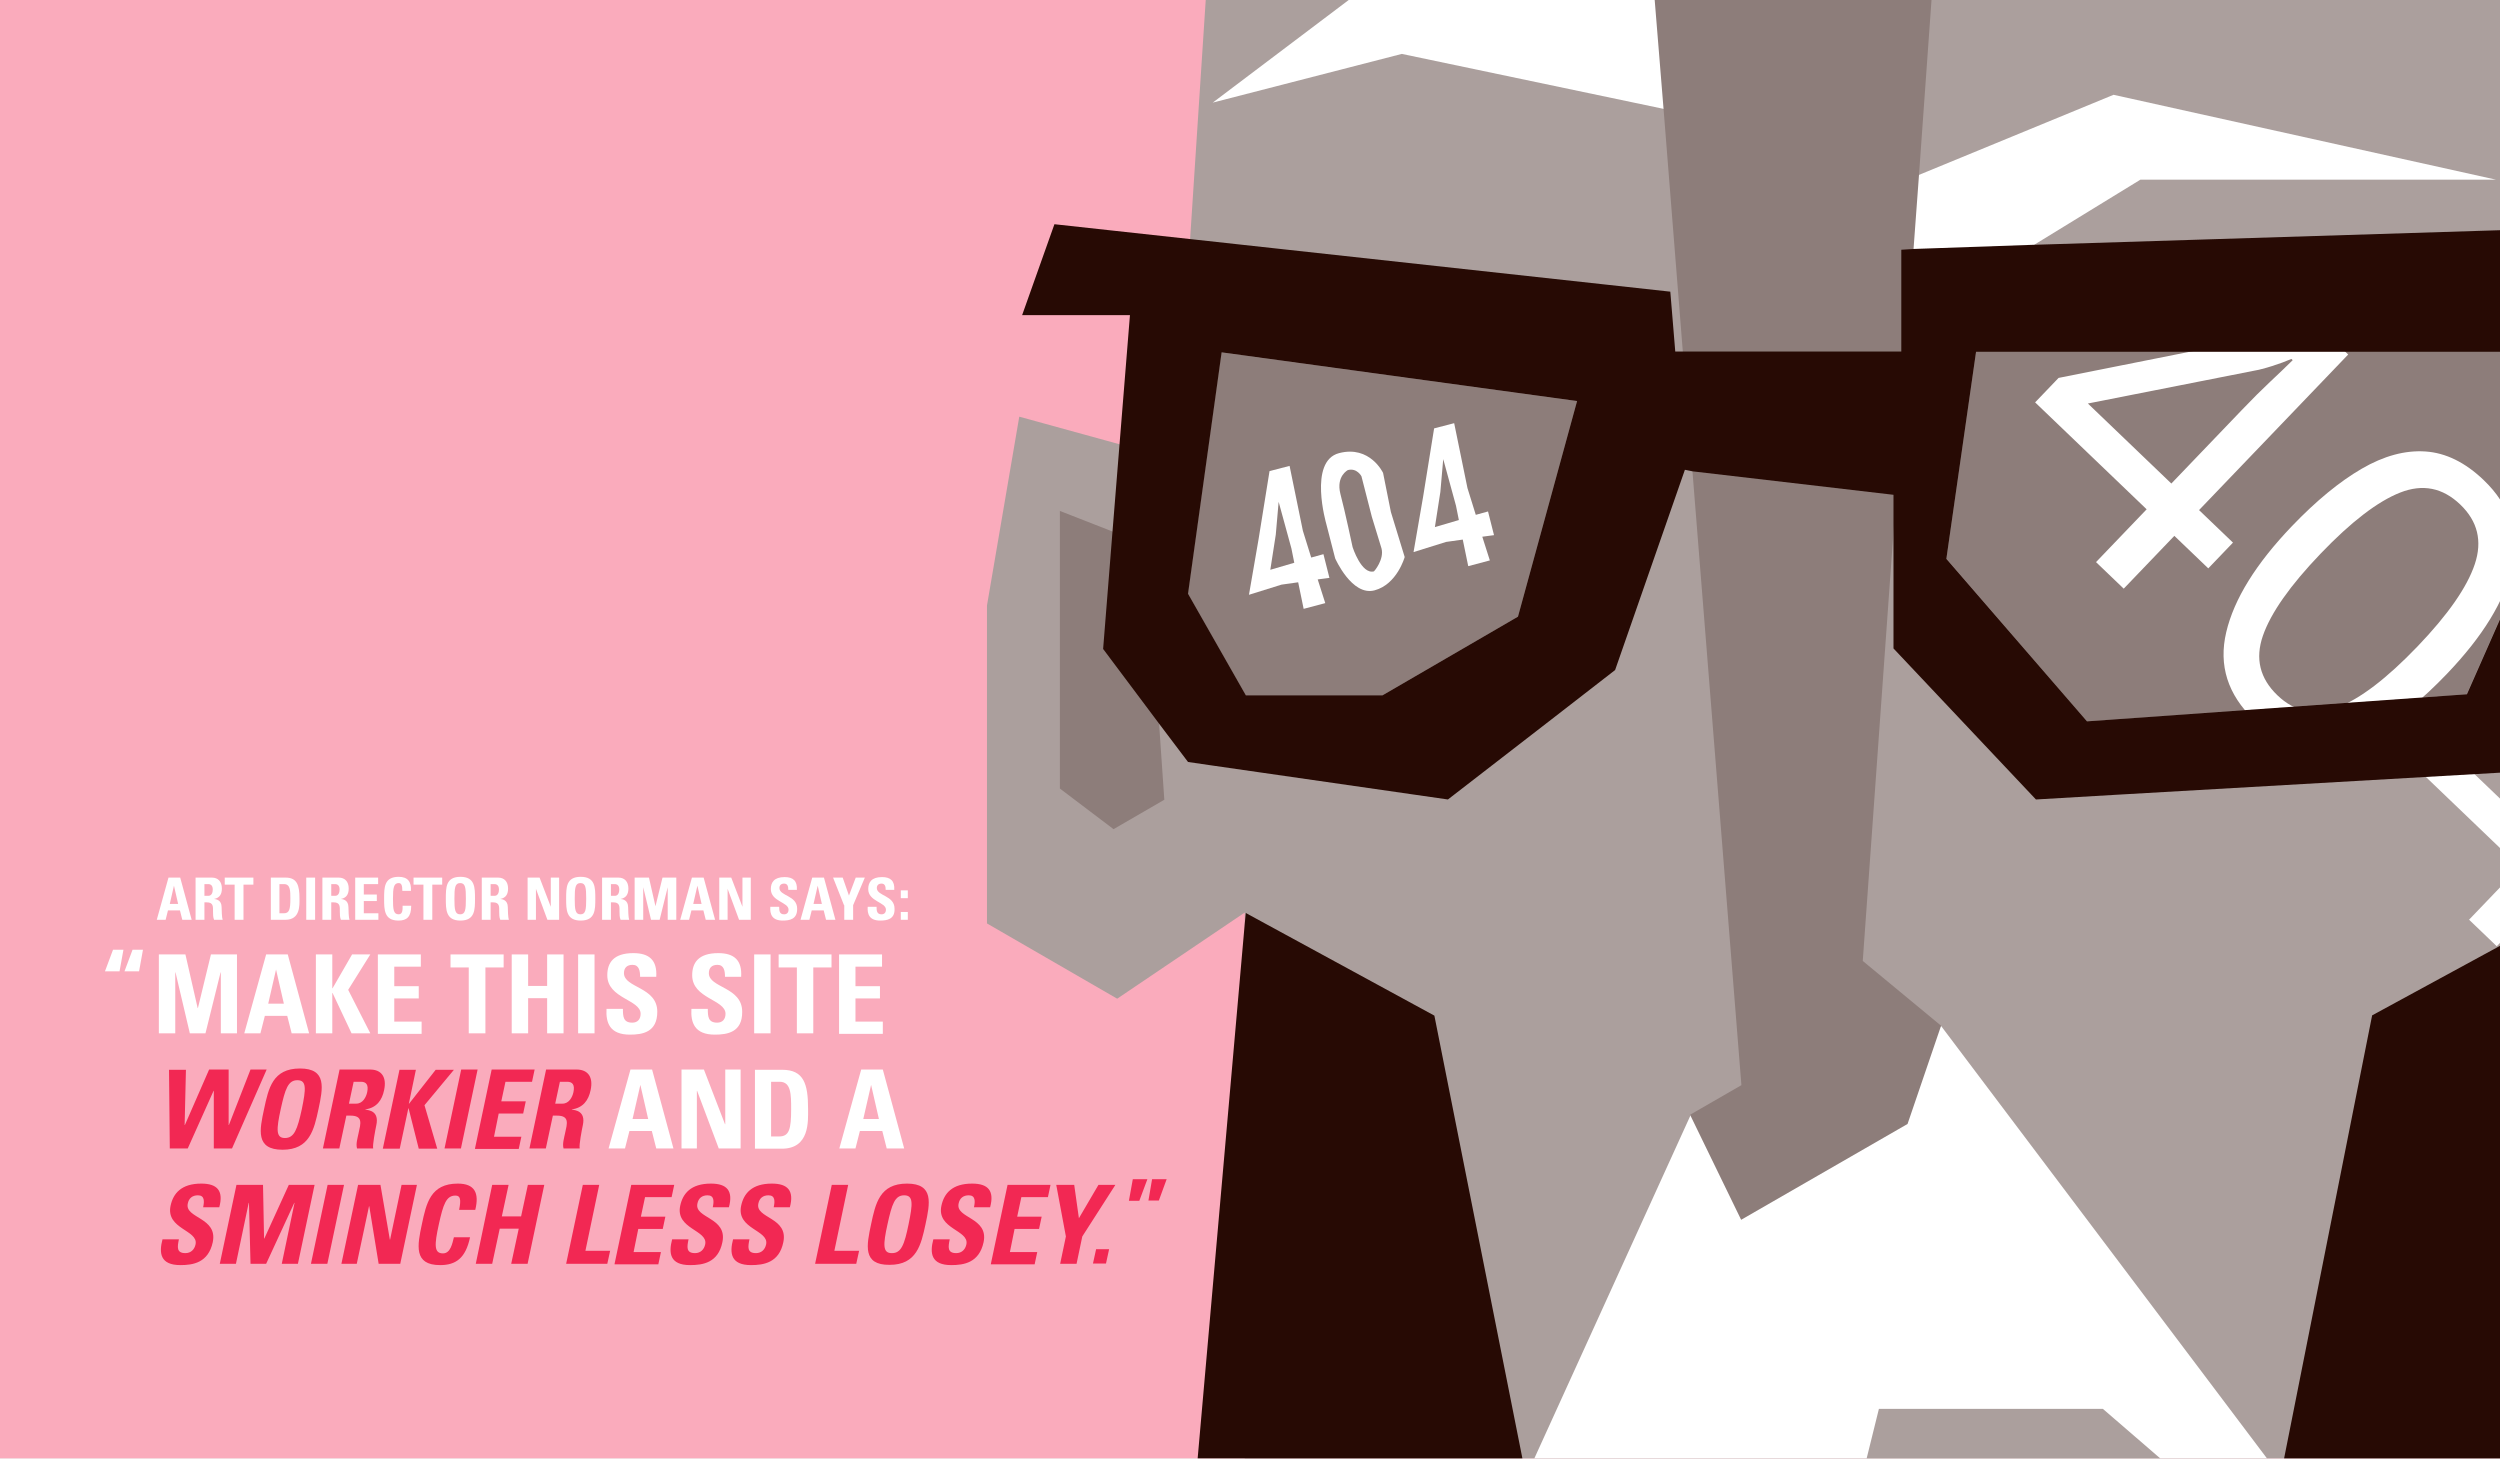
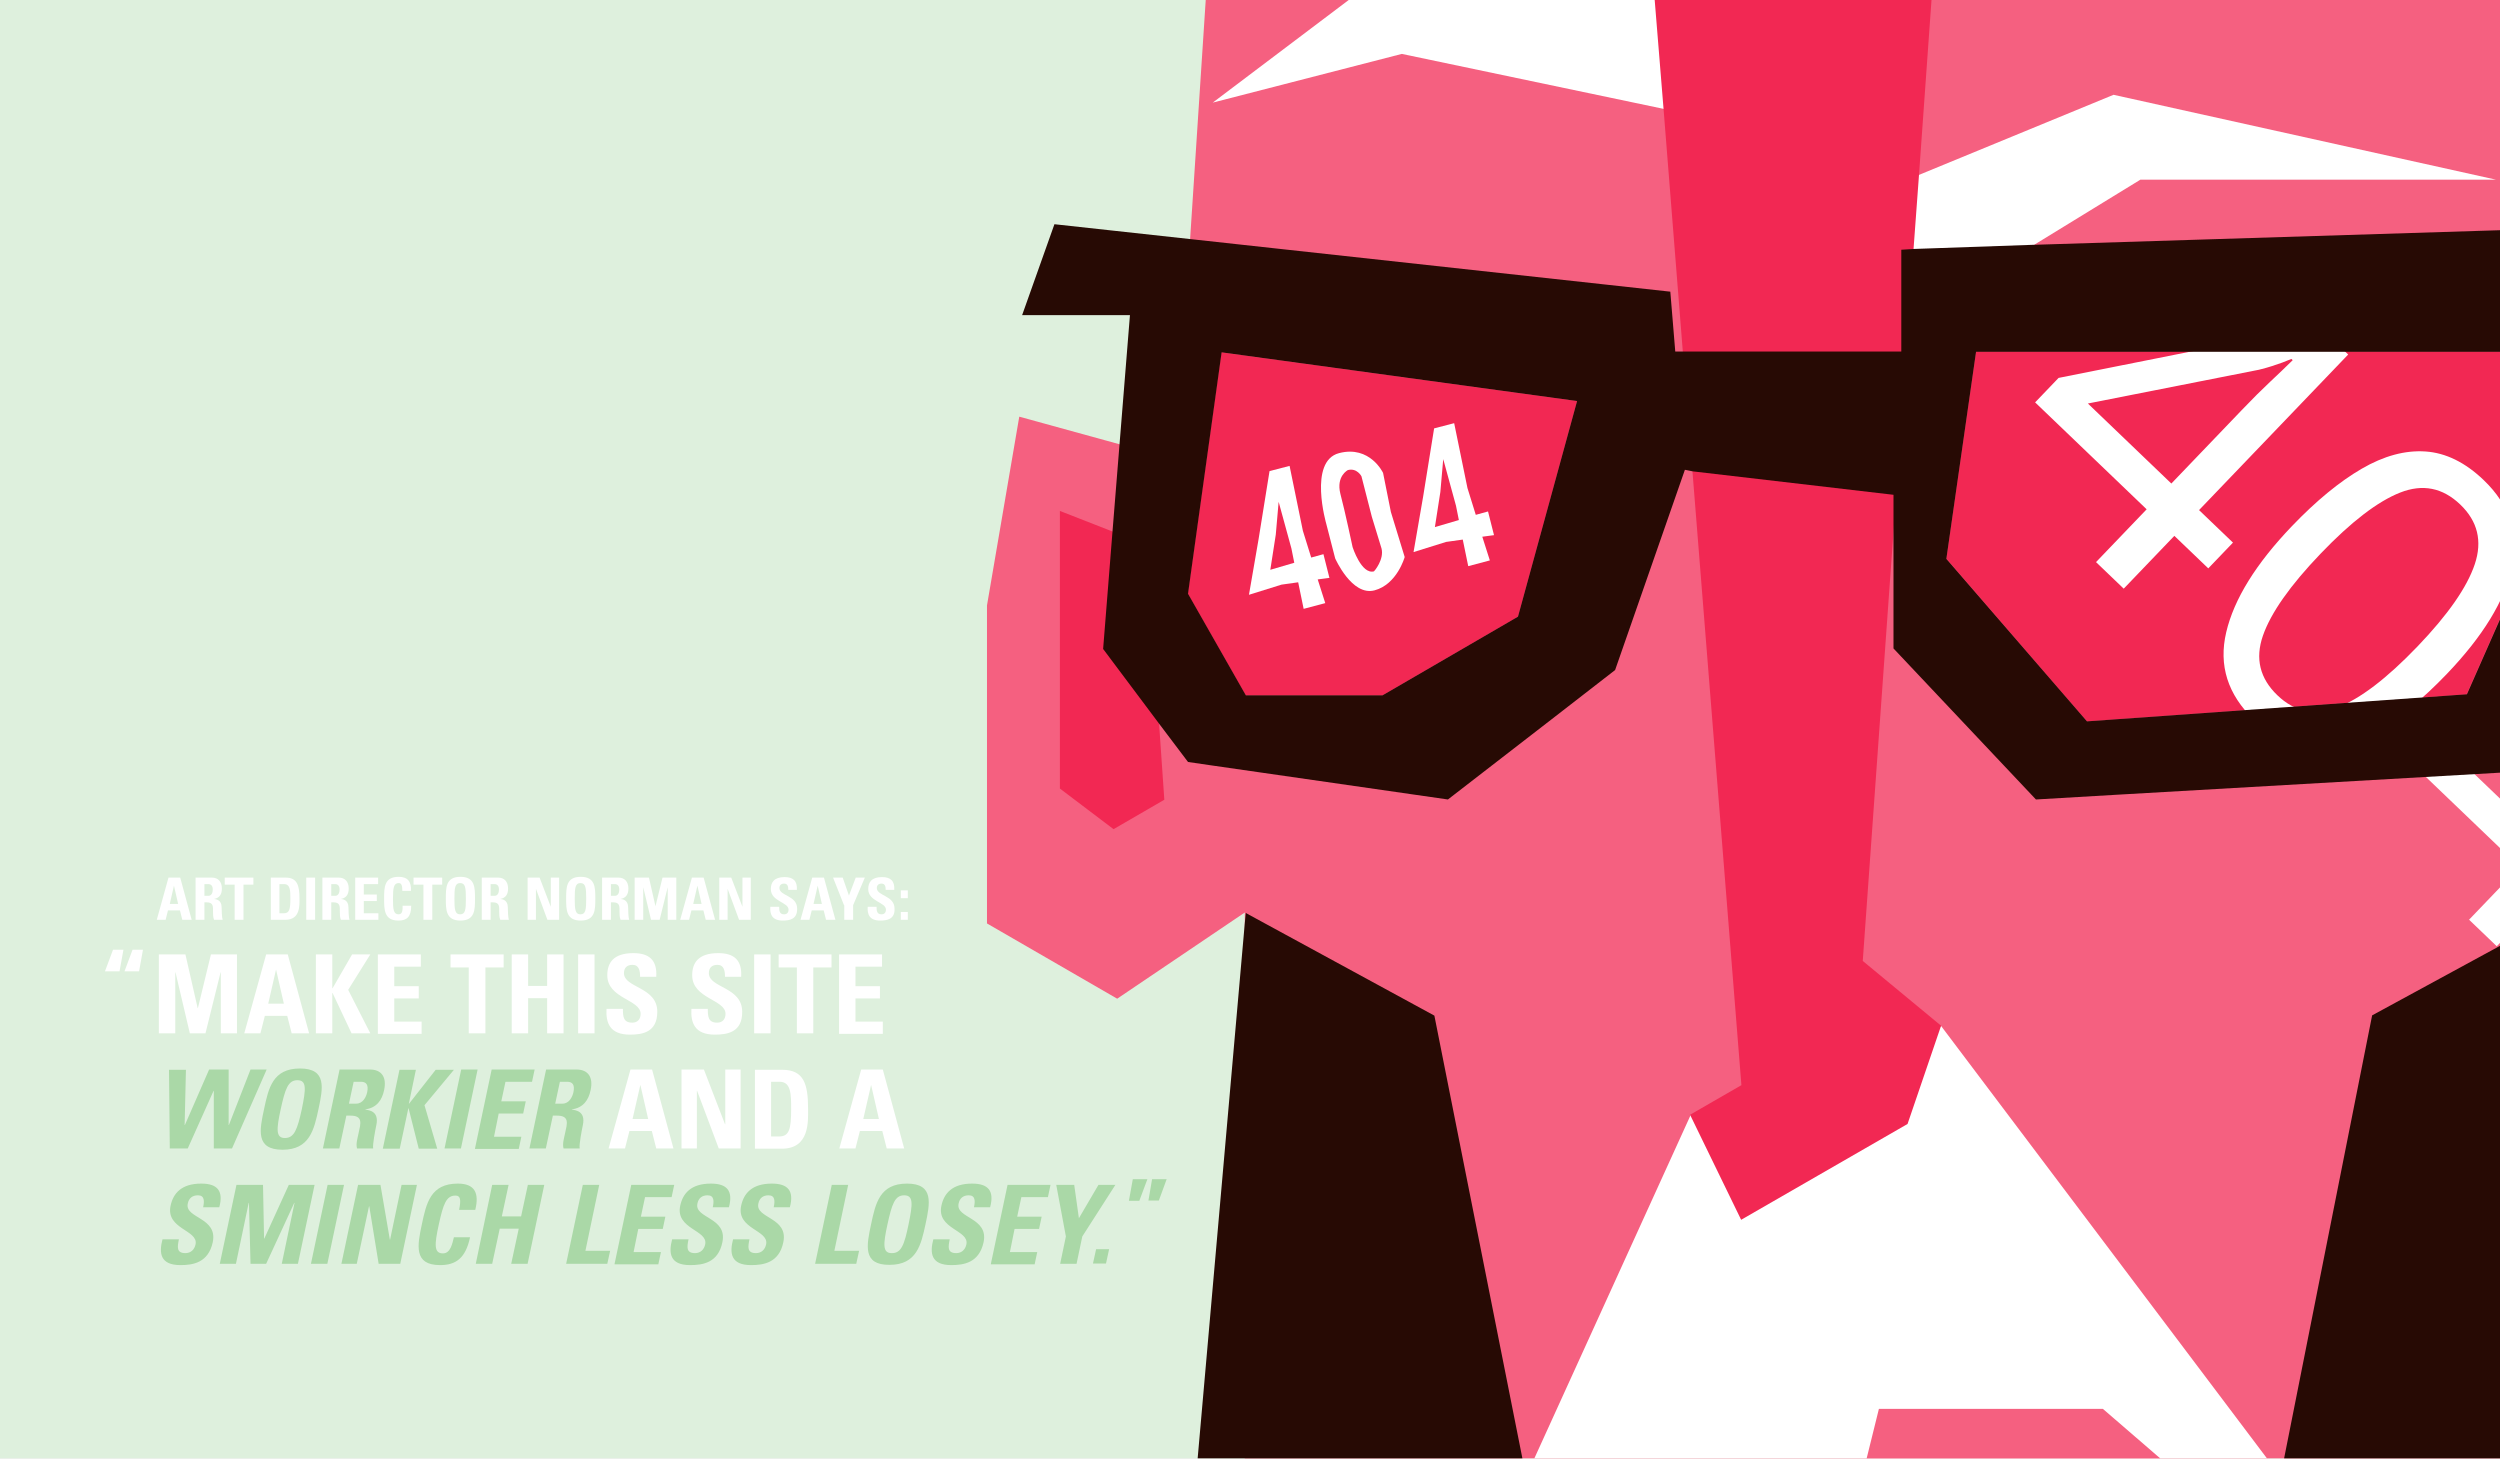
<svg xmlns="http://www.w3.org/2000/svg" version="1.1" id="Layer_1" x="0px" y="0px" width="960px" height="560px" viewBox="0 0 960 560" enable-background="new 0 0 960 560" xml:space="preserve">
-   <rect fill="#FAABBC" width="960" height="560" />
-   <polygon fill="#AB9F9D" points="960,0 960,560 478,560 478,350.4 429,383.5 379,354.6 379,232.5 391.4,160 429.9,170.6 451.4,176.5   457,91.8 463,0 635.4,0 634.9,-6.9 636.7,0 " />
+   <rect fill="#DEF0DD" width="960" height="560" />
+   <polygon fill="#F56080" points="960,0 960,560 478,560 478,350.4 429,383.5 379,354.6 379,232.5 391.4,160 429.9,170.6 451.4,176.5   457,91.8 463,0 635.4,0 634.9,-6.9 636.7,0 " />
  <polygon fill="#FFFFFF" points="720.3,131.3 821.9,69 958.5,69 811.6,36.4 732.9,68.8 " />
  <polygon fill="#FFFFFF" points="647.9,43.7 638.8,41.8 538.3,20.7 465.7,39.4 517.9,0 635.4,0 634.9,-6.9 636.7,0 " />
  <polygon fill="#FFFFFF" points="870.5,560 589.2,560 649.2,428.2 649.3,428.1 745.3,394.1 745.3,394.1 745.4,394 " />
-   <polygon fill="#8D7D7A" points="745.4,393.9 745.3,394 745.3,394 745.3,394.1 732.5,431.6 668.6,468.4 649,428.1 649,428.1   649.1,428 668.7,416.7 649.9,181 646.2,135 638.8,41.8 635.4,0 634.9,-6.9 636.7,0 741.7,0 736.9,67.1 734.8,95.6 732.9,123.6   727,205.6 715.3,369 " />
-   <polygon fill="#AB9F9D" points="829.5,560 716.8,560 721.5,541 807.5,541 " />
+   <polygon fill="#F22853" points="745.4,393.9 745.3,394 745.3,394 745.3,394.1 732.5,431.6 668.6,468.4 649,428.1 649,428.1   649.1,428 668.7,416.7 649.9,181 646.2,135 638.8,41.8 635.4,0 634.9,-6.9 636.7,0 741.7,0 736.9,67.1 734.8,95.6 732.9,123.6   727,205.6 715.3,369 " />
+   <polygon fill="#F56080" points="829.5,560 716.8,560 721.5,541 807.5,541 " />
  <polygon fill="#270A04" points="584.6,560 459.9,560 478,354.5 478.4,350.6 550.8,390 " />
-   <polygon fill="#8D7D7A" points="436.4,207.7 407,196.2 407,302.8 427.6,318.4 447.1,307.1 442.1,234.5 424.5,239.7 " />
-   <polygon fill="#8D7D7A" points="605.6,154 582.9,236.8 530.9,267 478.3,267 456.1,228 469,135.3 " />
-   <polygon fill="#8D7D7A" points="960,135 960,237.6 947.2,266.6 801.4,277 747.4,214.5 758.8,135 " />
+   <polygon fill="#F22853" points="436.4,207.7 407,196.2 407,302.8 427.6,318.4 447.1,307.1 442.1,234.5 424.5,239.7 " />
+   <polygon fill="#F22853" points="605.6,154 582.9,236.8 530.9,267 478.3,267 456.1,228 469,135.3 " />
+   <polygon fill="#F22853" points="960,135 960,237.6 947.2,266.6 801.4,277 747.4,214.5 758.8,135 " />
  <polygon fill="#270A04" points="910.9,389.9 960,363.2 960,560 877.1,560 " />
  <text transform="matrix(0.7219 0.692 -0.692 0.7219 759.4171 172.2766)" fill="#FFFFFF" font-family="'Dreadful-Regular'" font-size="173.452px">404</text>
  <g>
    <path fill="#FFFFFF" d="M510.5,221.9l-4.5,0.6l2.9,9.1l-8.3,2.2l-2.1-10.2l-6.4,0.9l-12.5,3.9l3.7-21.4l4.2-26.1l7.7-2l5.1,24.9   l3.2,10.3l4.7-1.3L510.5,221.9z M497,216.1l-1.1-5.5l-4.9-17.9l-1.1,12.6l-2.1,13.5L497,216.1z" />
    <path fill="#FFFFFF" d="M534.1,196.6l5.3,17.3c0,0-2.9,10.5-11.6,12.8s-15.1-12.3-15.1-12.3l-3.4-13.2c0,0-7-24.1,4.9-27.2   c11.9-3.1,16.9,7.6,16.9,7.6L534.1,196.6z M530.5,210.6l-3.7-12.1l-4-15.6c0,0-1.7-3.3-5.2-2.4c0,0-4.6,2.3-2.9,9.1   c1.8,6.8,4.7,20.5,4.7,20.5s3.4,10.6,8.2,9.3C527.7,219.4,531.6,214.8,530.5,210.6z" />
    <path fill="#FFFFFF" d="M573.7,205.5l-4.5,0.6l2.9,9.1l-8.3,2.2l-2.1-10.2l-6.4,0.9l-12.5,3.9l3.7-21.4l4.2-26.1l7.7-2l5.1,24.9   l3.2,10.3l4.7-1.3L573.7,205.5z M560.2,199.7l-1.1-5.5l-4.9-17.9l-1.1,12.6l-2.1,13.5L560.2,199.7z" />
  </g>
  <path fill="#270A04" d="M960,135V88.4L781.2,94h-0.4l0,0l-45.9,1.6l-4.8,0.3V135h-86.8l-1.9-23l-25.5-2.8L457,91.8l-52.1-5.7  L392.5,121h41.4l-4,49.6l-2.7,33.5l-3.6,45.1l21.5,28.7l11.1,14.7l9.6,1.4l90.2,13l39.7-30.7l24.5-19l26.8-76.9l3,0.6l0,0l77.1,9v59  l54.7,58l32.4-1.9l145.9-8.4v-59.1l-12.8,29L801.4,277l-54-62.4l11.4-79.5H960V135z M582.9,236.8l-52,30.2h-52.5l-22.2-39l12.9-92.7  L605.6,154L582.9,236.8z" />
  <g>
    <g>
      <path fill="#FFFFFF" d="M60.2,353.2l4.5-16.2h4.5l4.4,16.2H70l-0.9-3.6h-4.6l-0.9,3.6H60.2z M66.8,340.1L66.8,340.1l-1.6,7h3.2    L66.8,340.1z" />
      <path fill="#FFFFFF" d="M78.5,353.2h-3.4V337h6.3c2.3,0,3.8,1.5,3.8,4.2c0,2.1-0.8,3.6-3,4l0,0c0.7,0.1,2.9,0.3,2.9,3.2    c0,1,0.1,4.1,0.4,4.8h-3.3c-0.4-1-0.4-2.1-0.4-3.1c0-1.9,0.2-3.6-2.4-3.6h-0.9V353.2z M78.5,344H80c1.3,0,1.7-1.3,1.7-2.4    c0-1.5-0.7-2.1-1.7-2.1h-1.5V344z" />
      <path fill="#FFFFFF" d="M97.3,337v2.7h-3.8v13.5h-3.4v-13.5h-3.8V337H97.3z" />
      <path fill="#FFFFFF" d="M104,337h5.7c4.4,0,5.3,3,5.3,8c0,2.5,0.4,8.2-5.4,8.2H104V337z M107.4,350.7h1.6c2.1,0,2.5-1.5,2.5-5.6    c0-3,0-5.6-2.4-5.6h-1.8v11.2H107.4z" />
      <path fill="#FFFFFF" d="M117.6,353.2V337h3.4v16.2H117.6z" />
      <path fill="#FFFFFF" d="M127.2,353.2h-3.4V337h6.3c2.3,0,3.8,1.5,3.8,4.2c0,2.1-0.8,3.6-3,4l0,0c0.7,0.1,2.9,0.3,2.9,3.2    c0,1,0.1,4.1,0.4,4.8h-3.3c-0.4-1-0.4-2.1-0.4-3.1c0-1.9,0.2-3.6-2.4-3.6h-0.9C127.2,346.5,127.2,353.2,127.2,353.2z M127.2,344    h1.5c1.3,0,1.7-1.3,1.7-2.4c0-1.5-0.7-2.1-1.7-2.1h-1.5V344z" />
      <path fill="#FFFFFF" d="M136.4,353.2V337h8.8v2.5h-5.5v4h5v2.5h-5v4.7h5.6v2.5H136.4z" />
      <path fill="#FFFFFF" d="M147.5,345.1c0-4.3,0-8.4,5.6-8.4c3.5,0,4.9,1.9,4.7,5.4h-3.3c0-2.2-0.4-3-1.4-3c-1.9,0-2.2,1.8-2.2,6    s0.2,6,2.2,6c1.6,0,1.5-2,1.5-3.3h3.3c0,4.3-1.7,5.7-4.9,5.7C147.5,353.5,147.5,349.3,147.5,345.1z" />
      <path fill="#FFFFFF" d="M169.8,337v2.7H166v13.5h-3.4v-13.5h-3.8V337H169.8z" />
      <path fill="#FFFFFF" d="M171.2,345.1c0-4.3,0-8.4,5.6-8.4s5.6,4.1,5.6,8.4c0,4.2,0,8.4-5.6,8.4S171.2,349.3,171.2,345.1z     M178.9,345.1c0-4.2-0.2-6-2.2-6s-2.2,1.8-2.2,6s0.2,6,2.2,6S178.9,349.3,178.9,345.1z" />
      <path fill="#FFFFFF" d="M188.4,353.2H185V337h6.3c2.3,0,3.8,1.5,3.8,4.2c0,2.1-0.8,3.6-3,4l0,0c0.7,0.1,2.9,0.3,2.9,3.2    c0,1,0.1,4.1,0.4,4.8h-3.3c-0.4-1-0.4-2.1-0.4-3.1c0-1.9,0.2-3.6-2.4-3.6h-0.9L188.4,353.2L188.4,353.2z M188.4,344h1.5    c1.3,0,1.7-1.3,1.7-2.4c0-1.5-0.7-2.1-1.7-2.1h-1.5V344z" />
      <path fill="#FFFFFF" d="M202.6,353.2V337h4.6l4.3,11.2l0,0V337h3.2v16.2h-4.5l-4.4-11.9l0,0v11.9H202.6z" />
      <path fill="#FFFFFF" d="M217.4,345.1c0-4.3,0-8.4,5.6-8.4s5.6,4.1,5.6,8.4c0,4.2,0,8.4-5.6,8.4S217.4,349.3,217.4,345.1z     M225.1,345.1c0-4.2-0.2-6-2.2-6s-2.2,1.8-2.2,6s0.2,6,2.2,6S225.1,349.3,225.1,345.1z" />
      <path fill="#FFFFFF" d="M234.6,353.2h-3.4V337h6.3c2.3,0,3.8,1.5,3.8,4.2c0,2.1-0.8,3.6-3,4l0,0c0.7,0.1,2.9,0.3,2.9,3.2    c0,1,0.1,4.1,0.4,4.8h-3.3c-0.4-1-0.4-2.1-0.4-3.1c0-1.9,0.2-3.6-2.4-3.6h-0.9L234.6,353.2L234.6,353.2z M234.6,344h1.5    c1.3,0,1.7-1.3,1.7-2.4c0-1.5-0.7-2.1-1.7-2.1h-1.5V344z" />
      <path fill="#FFFFFF" d="M243.7,353.2V337h5.5l2.5,11l0,0l2.7-11h5.3v16.2h-3.3v-12.5l0,0l-3.1,12.5H250l-3-12.5l0,0v12.5H243.7z" />
      <path fill="#FFFFFF" d="M261.2,353.2l4.5-16.2h4.5l4.4,16.2H271l-0.9-3.6h-4.6l-0.9,3.6H261.2z M267.8,340.1L267.8,340.1l-1.6,7    h3.2L267.8,340.1z" />
      <path fill="#FFFFFF" d="M276.2,353.2V337h4.6l4.3,11.2l0,0V337h3.2v16.2h-4.5l-4.4-11.9l0,0v11.9H276.2z" />
      <path fill="#FFFFFF" d="M300.6,353.5c-4.2,0-5-2.5-4.8-5.3h3.4c0,1.5,0.1,2.9,1.9,2.9c1.1,0,1.7-0.7,1.7-1.8    c0-2.9-6.8-3.1-6.8-7.9c0-2.5,1.2-4.6,5.3-4.6c3.3,0,4.9,1.5,4.7,4.9h-3.3c0-1.2-0.2-2.4-1.6-2.4c-1.1,0-1.8,0.6-1.8,1.7    c0,3.1,6.8,2.8,6.8,7.9C306.2,353,303.2,353.5,300.6,353.5z" />
      <path fill="#FFFFFF" d="M307.4,353.2l4.5-16.2h4.5l4.4,16.2h-3.6l-0.9-3.6h-4.6l-0.9,3.6H307.4z M314,340.1L314,340.1l-1.6,7h3.2    L314,340.1z" />
      <path fill="#FFFFFF" d="M324.1,347.6l-4.2-10.6h3.7l2.4,6.9l2.6-6.9h3.5l-4.5,10.6v5.6h-3.4v-5.6H324.1z" />
      <path fill="#FFFFFF" d="M338,353.5c-4.2,0-5-2.5-4.8-5.3h3.4c0,1.5,0.1,2.9,1.9,2.9c1.1,0,1.7-0.7,1.7-1.8c0-2.9-6.8-3.1-6.8-7.9    c0-2.5,1.2-4.6,5.3-4.6c3.3,0,4.9,1.5,4.7,4.9h-3.3c0-1.2-0.2-2.4-1.6-2.4c-1.1,0-1.8,0.6-1.8,1.7c0,3.1,6.8,2.8,6.8,7.9    C343.7,353,340.6,353.5,338,353.5z" />
      <path fill="#FFFFFF" d="M348.6,341.9v3h-2.7v-3H348.6z M348.6,353.2h-2.7v-3h2.7V353.2z" />
    </g>
    <g>
      <g>
        <g>
          <path fill="#FFFFFF" d="M61,396.8v-30.3h10.2l4.7,20.6H76l5-20.6h10v30.3h-6.2v-23.4h-0.1l-5.8,23.4h-6l-5.5-23.4h-0.1v23.4H61z      " />
          <path fill="#FFFFFF" d="M93.8,396.8l8.4-30.3h8.3l8.2,30.3H112l-1.7-6.7h-8.6l-1.7,6.7H93.8z M106,372.3L106,372.3l-3,13.1h6      L106,372.3z" />
          <path fill="#FFFFFF" d="M135.2,366.5h7l-8.5,13.6l8.5,16.7H135l-7.3-15.5h-0.1v15.5h-6.3v-30.3h6.3v13h0.1L135.2,366.5z" />
          <path fill="#FFFFFF" d="M145.1,396.8v-30.3h16.5v4.7h-10.2v7.5h9.4v4.7h-9.4v8.9h10.5v4.7h-16.8V396.8z" />
          <path fill="#FFFFFF" d="M193.4,366.5v5h-7v25.3H180v-25.3h-7v-5H193.4z" />
          <path fill="#FFFFFF" d="M210.1,378.6v-12.1h6.3v30.3h-6.3v-13.5h-7.3v13.5h-6.3v-30.3h6.3v12.1H210.1z" />
          <path fill="#FFFFFF" d="M222,396.8v-30.3h6.3v30.3H222z" />
          <path fill="#FFFFFF" d="M241.9,397.3c-7.8,0-9.3-4.6-9-9.9h6.3c0,2.9,0.1,5.3,3.6,5.3c2.1,0,3.2-1.4,3.2-3.4      c0-5.5-12.8-5.8-12.8-14.8c0-4.7,2.3-8.5,10-8.5c6.2,0,9.2,2.8,8.8,9.1h-6.2c0-2.3-0.4-4.6-2.9-4.6c-2.1,0-3.3,1.1-3.3,3.2      c0,5.7,12.8,5.2,12.8,14.8C252.4,396.4,246.7,397.3,241.9,397.3z" />
          <path fill="#FFFFFF" d="M274.5,397.3c-7.8,0-9.3-4.6-9-9.9h6.3c0,2.9,0.1,5.3,3.6,5.3c2.1,0,3.2-1.4,3.2-3.4      c0-5.5-12.8-5.8-12.8-14.8c0-4.7,2.3-8.5,10-8.5c6.2,0,9.2,2.8,8.8,9.1h-6.2c0-2.3-0.4-4.6-2.9-4.6c-2.1,0-3.3,1.1-3.3,3.2      c0,5.7,12.8,5.2,12.8,14.8C285.1,396.4,279.3,397.3,274.5,397.3z" />
          <path fill="#FFFFFF" d="M289.6,396.8v-30.3h6.3v30.3H289.6z" />
          <path fill="#FFFFFF" d="M319.3,366.5v5h-7v25.3H306v-25.3h-7v-5H319.3z" />
          <path fill="#FFFFFF" d="M322.2,396.8v-30.3h16.5v4.7h-10.2v7.5h9.4v4.7h-9.4v8.9H339v4.7h-16.8V396.8z" />
-           <path fill="#F22853" d="M64.9,410.8h6.5L70.9,432H71l9.3-21.3h7.5V432h0.1l8.3-21.3h6.2L89.1,441h-7v-22.1H82L72.1,441h-6.9      L64.9,410.8z" />
-           <path fill="#F22853" d="M101.4,425.9c1.7-8,3.3-15.6,13.8-15.6c10.4,0,8.8,7.6,7.1,15.6c-1.7,7.9-3.4,15.6-13.8,15.6      C98,441.5,99.7,433.8,101.4,425.9z M115.9,425.9c1.6-7.8,1.9-11.1-1.7-11.1s-4.7,3.4-6.4,11.1c-1.7,7.8-1.9,11.1,1.6,11.1      C113,437,114.2,433.7,115.9,425.9z" />
-           <path fill="#F22853" d="M130.3,441H124l6.4-30.3h11.7c4.3,0,6.5,2.8,5.4,7.9c-0.8,3.9-2.9,6.8-7.2,7.4v0.1      c1.3,0.2,5.4,0.5,4.2,6c-0.4,1.9-1.5,7.6-1.2,8.9h-6.2c-0.5-1.8,0.2-3.9,0.6-5.9c0.8-3.6,1.8-6.7-3.1-6.7H133L130.3,441z       M134,423.8h2.8c2.5,0,3.8-2.5,4.2-4.4c0.6-2.9-0.4-4-2.4-4h-2.8L134,423.8z" />
-           <path fill="#F22853" d="M167.3,410.8h7L163,424.4l4.9,16.7h-7.1l-3.9-15.5h-0.1l-3.3,15.5H147l6.4-30.3h6.3l-2.7,13h0.1      L167.3,410.8z" />
-           <path fill="#F22853" d="M170.7,441l6.4-30.3h6.3L177,441H170.7z" />
-           <path fill="#F22853" d="M182.4,441l6.4-30.3h16.5l-1,4.7h-10.2l-1.6,7.5h9.4l-1,4.7h-9.4l-1.8,8.9h10.5l-1,4.7h-16.8V441z" />
-           <path fill="#F22853" d="M209.6,441h-6.3l6.4-30.3h11.7c4.3,0,6.5,2.8,5.4,7.9c-0.8,3.9-2.9,6.8-7.2,7.4v0.1      c1.3,0.2,5.4,0.5,4.2,6c-0.4,1.9-1.5,7.6-1.2,8.9h-6.2c-0.5-1.8,0.2-3.9,0.6-5.9c0.8-3.6,1.8-6.7-3.1-6.7h-1.6L209.6,441z       M213.2,423.8h2.8c2.5,0,3.8-2.5,4.2-4.4c0.6-2.9-0.4-4-2.4-4H215L213.2,423.8z" />
+           <path fill="#AAD8A7" d="M64.9,410.8h6.5L70.9,432H71l9.3-21.3h7.5V432h0.1l8.3-21.3h6.2L89.1,441h-7v-22.1H82L72.1,441h-6.9      L64.9,410.8z" />
+           <path fill="#AAD8A7" d="M101.4,425.9c1.7-8,3.3-15.6,13.8-15.6c10.4,0,8.8,7.6,7.1,15.6c-1.7,7.9-3.4,15.6-13.8,15.6      C98,441.5,99.7,433.8,101.4,425.9z M115.9,425.9c1.6-7.8,1.9-11.1-1.7-11.1s-4.7,3.4-6.4,11.1c-1.7,7.8-1.9,11.1,1.6,11.1      C113,437,114.2,433.7,115.9,425.9z" />
+           <path fill="#AAD8A7" d="M130.3,441H124l6.4-30.3h11.7c4.3,0,6.5,2.8,5.4,7.9c-0.8,3.9-2.9,6.8-7.2,7.4v0.1      c1.3,0.2,5.4,0.5,4.2,6c-0.4,1.9-1.5,7.6-1.2,8.9h-6.2c-0.5-1.8,0.2-3.9,0.6-5.9c0.8-3.6,1.8-6.7-3.1-6.7H133L130.3,441z       M134,423.8h2.8c2.5,0,3.8-2.5,4.2-4.4c0.6-2.9-0.4-4-2.4-4h-2.8L134,423.8z" />
+           <path fill="#AAD8A7" d="M167.3,410.8h7L163,424.4l4.9,16.7h-7.1l-3.9-15.5h-0.1l-3.3,15.5H147l6.4-30.3h6.3l-2.7,13h0.1      L167.3,410.8z" />
+           <path fill="#AAD8A7" d="M170.7,441l6.4-30.3h6.3L177,441H170.7z" />
+           <path fill="#AAD8A7" d="M182.4,441l6.4-30.3h16.5l-1,4.7h-10.2l-1.6,7.5h9.4l-1,4.7h-9.4l-1.8,8.9h10.5l-1,4.7h-16.8V441z" />
+           <path fill="#AAD8A7" d="M209.6,441h-6.3l6.4-30.3h11.7c4.3,0,6.5,2.8,5.4,7.9c-0.8,3.9-2.9,6.8-7.2,7.4v0.1      c1.3,0.2,5.4,0.5,4.2,6c-0.4,1.9-1.5,7.6-1.2,8.9h-6.2c-0.5-1.8,0.2-3.9,0.6-5.9c0.8-3.6,1.8-6.7-3.1-6.7h-1.6L209.6,441z       M213.2,423.8h2.8c2.5,0,3.8-2.5,4.2-4.4c0.6-2.9-0.4-4-2.4-4H215L213.2,423.8z" />
          <path fill="#FFFFFF" d="M233.7,441l8.4-30.3h8.3l8.2,30.3H252l-1.7-6.7h-8.6L240,441H233.7z M245.9,416.6L245.9,416.6l-3,13.1h6      L245.9,416.6z" />
          <path fill="#FFFFFF" d="M261.7,441v-30.3h8.6l8.1,21h0.1v-21h5.9V441H276l-8.3-22.1h-0.1V441H261.7z" />
          <path fill="#FFFFFF" d="M289.8,410.8h10.6c8.3,0,9.9,5.5,9.9,15c0,4.7,0.7,15.3-10.1,15.3h-10.3v-30.3H289.8z M296.1,436.4h3.1      c3.9,0,4.6-2.9,4.6-10.5c0-5.6,0-10.5-4.4-10.5h-3.3L296.1,436.4L296.1,436.4z" />
          <path fill="#FFFFFF" d="M322.3,441l8.4-30.3h8.3l8.2,30.3h-6.7l-1.7-6.7h-8.6l-1.7,6.7H322.3z M334.5,416.6L334.5,416.6l-3,13.1      h6L334.5,416.6z" />
-           <path fill="#F22853" d="M69.3,485.8c-7.8,0-8.3-4.6-6.9-9.9h6.3c-0.6,2.9-1,5.3,2.5,5.3c2.1,0,3.5-1.4,3.9-3.4      c1.1-5.5-11.5-5.8-9.6-14.8c1-4.7,4.1-8.5,11.8-8.5c6.2,0,8.6,2.8,6.9,9.1H78c0.5-2.3,0.6-4.6-2-4.6c-2.1,0-3.5,1.1-3.9,3.2      c-1.2,5.7,11.6,5.2,9.6,14.8C80,484.9,74.1,485.8,69.3,485.8z" />
-           <path fill="#F22853" d="M84.4,485.3l6.4-30.3H101l0.4,20.6h0.1l9.4-20.6h9.9l-6.4,30.3h-6.2l4.9-23.4H113l-10.8,23.4h-6      l-0.6-23.4h-0.1l-4.9,23.4H84.4z" />
-           <path fill="#F22853" d="M119.4,485.3l6.4-30.3h6.3l-6.4,30.3H119.4z" />
-           <path fill="#F22853" d="M131.1,485.3l6.4-30.3h8.6l3.6,21h0.1l4.4-21h5.9l-6.4,30.3h-8.3l-3.6-22.1h-0.1l-4.7,22.1H131.1z" />
-           <path fill="#F22853" d="M162,470.1c1.7-8,3.3-15.6,13.8-15.6c6.5,0,8.3,3.6,6.7,10.1h-6.2c0.8-4,0.5-5.5-1.4-5.5      c-3.6,0-4.7,3.4-6.4,11.1c-1.7,7.8-1.9,11.1,1.6,11.1c2.9,0,3.6-3.8,4.2-6.2h6.2c-1.7,8.1-5.5,10.7-11.5,10.7      C158.7,485.8,160.3,478.1,162,470.1z" />
-           <path fill="#F22853" d="M200.1,467.1l2.6-12.1h6.3l-6.4,30.3h-6.3l2.9-13.5h-7.3l-2.9,13.5h-6.3L189,455h6.3l-2.6,12.1H200.1z" />
-           <path fill="#F22853" d="M217.4,485.3l6.4-30.3h6.3l-5.3,25.3h9.5l-1.1,5H217.4z" />
-           <path fill="#F22853" d="M236,485.3l6.4-30.3h16.5l-1,4.7h-10.2l-1.6,7.5h9.4l-1,4.7h-9.4l-1.8,8.9h10.5l-1,4.7H236V485.3z" />
-           <path fill="#F22853" d="M265,485.8c-7.8,0-8.3-4.6-6.9-9.9h6.3c-0.6,2.9-1,5.3,2.5,5.3c2.1,0,3.5-1.4,3.9-3.4      c1.1-5.5-11.5-5.8-9.6-14.8c1-4.7,4.1-8.5,11.8-8.5c6.2,0,8.6,2.8,6.9,9.1h-6.2c0.5-2.3,0.6-4.6-2-4.6c-2.1,0-3.5,1.1-3.9,3.2      c-1.2,5.7,11.6,5.2,9.6,14.8C275.8,484.9,269.9,485.8,265,485.8z" />
-           <path fill="#F22853" d="M288.4,485.8c-7.8,0-8.3-4.6-6.9-9.9h6.3c-0.6,2.9-1,5.3,2.5,5.3c2.1,0,3.5-1.4,3.9-3.4      c1.1-5.5-11.5-5.8-9.6-14.8c1-4.7,4.1-8.5,11.8-8.5c6.2,0,8.6,2.8,6.9,9.1h-6.2c0.5-2.3,0.6-4.6-2-4.6c-2.1,0-3.5,1.1-3.9,3.2      c-1.2,5.7,11.6,5.2,9.6,14.8C299.2,484.9,293.2,485.8,288.4,485.8z" />
-           <path fill="#F22853" d="M313,485.3l6.4-30.3h6.3l-5.3,25.3h9.5l-1.1,5H313z" />
-           <path fill="#F22853" d="M334.5,470.1c1.7-8,3.3-15.6,13.8-15.6c10.4,0,8.8,7.6,7.1,15.6c-1.7,7.9-3.4,15.6-13.8,15.6      C331.1,485.8,332.8,478.1,334.5,470.1z M348.9,470.1c1.6-7.8,1.9-11.1-1.7-11.1s-4.7,3.4-6.4,11.1c-1.7,7.8-1.9,11.1,1.6,11.1      C346.1,481.3,347.3,477.9,348.9,470.1z" />
-           <path fill="#F22853" d="M365.3,485.8c-7.8,0-8.3-4.6-6.9-9.9h6.3c-0.6,2.9-1,5.3,2.5,5.3c2.1,0,3.5-1.4,3.9-3.4      c1.1-5.5-11.5-5.8-9.6-14.8c1-4.7,4.1-8.5,11.8-8.5c6.2,0,8.6,2.8,6.9,9.1H374c0.5-2.3,0.6-4.6-2-4.6c-2.1,0-3.5,1.1-3.9,3.2      c-1.2,5.7,11.6,5.2,9.6,14.8C376,484.9,370.1,485.8,365.3,485.8z" />
-           <path fill="#F22853" d="M380.5,485.3l6.4-30.3h16.5l-1,4.7h-10.2l-1.6,7.5h9.4l-1,4.7h-9.4l-1.8,8.9h10.5l-1,4.7h-16.8V485.3z" />
-           <path fill="#F22853" d="M409.3,474.8l-3.7-19.8h6.9l1.8,12.8l7.5-12.8h6.5l-12.7,19.8l-2.2,10.5h-6.3L409.3,474.8z" />
-           <path fill="#F22853" d="M425.9,479.7l-1.2,5.5h-5l1.2-5.5H425.9z" />
+           <path fill="#AAD8A7" d="M69.3,485.8c-7.8,0-8.3-4.6-6.9-9.9h6.3c-0.6,2.9-1,5.3,2.5,5.3c2.1,0,3.5-1.4,3.9-3.4      c1.1-5.5-11.5-5.8-9.6-14.8c1-4.7,4.1-8.5,11.8-8.5c6.2,0,8.6,2.8,6.9,9.1H78c0.5-2.3,0.6-4.6-2-4.6c-2.1,0-3.5,1.1-3.9,3.2      c-1.2,5.7,11.6,5.2,9.6,14.8C80,484.9,74.1,485.8,69.3,485.8z" />
+           <path fill="#AAD8A7" d="M84.4,485.3l6.4-30.3H101l0.4,20.6h0.1l9.4-20.6h9.9l-6.4,30.3h-6.2l4.9-23.4H113l-10.8,23.4h-6      l-0.6-23.4h-0.1l-4.9,23.4H84.4z" />
+           <path fill="#AAD8A7" d="M119.4,485.3l6.4-30.3h6.3l-6.4,30.3H119.4z" />
+           <path fill="#AAD8A7" d="M131.1,485.3l6.4-30.3h8.6l3.6,21h0.1l4.4-21h5.9l-6.4,30.3h-8.3l-3.6-22.1h-0.1l-4.7,22.1H131.1z" />
+           <path fill="#AAD8A7" d="M162,470.1c1.7-8,3.3-15.6,13.8-15.6c6.5,0,8.3,3.6,6.7,10.1h-6.2c0.8-4,0.5-5.5-1.4-5.5      c-3.6,0-4.7,3.4-6.4,11.1c-1.7,7.8-1.9,11.1,1.6,11.1c2.9,0,3.6-3.8,4.2-6.2h6.2c-1.7,8.1-5.5,10.7-11.5,10.7      C158.7,485.8,160.3,478.1,162,470.1z" />
+           <path fill="#AAD8A7" d="M200.1,467.1l2.6-12.1h6.3l-6.4,30.3h-6.3l2.9-13.5h-7.3l-2.9,13.5h-6.3L189,455h6.3l-2.6,12.1H200.1z" />
+           <path fill="#AAD8A7" d="M217.4,485.3l6.4-30.3h6.3l-5.3,25.3h9.5l-1.1,5H217.4z" />
+           <path fill="#AAD8A7" d="M236,485.3l6.4-30.3h16.5l-1,4.7h-10.2l-1.6,7.5h9.4l-1,4.7h-9.4l-1.8,8.9h10.5l-1,4.7H236V485.3z" />
+           <path fill="#AAD8A7" d="M265,485.8c-7.8,0-8.3-4.6-6.9-9.9h6.3c-0.6,2.9-1,5.3,2.5,5.3c2.1,0,3.5-1.4,3.9-3.4      c1.1-5.5-11.5-5.8-9.6-14.8c1-4.7,4.1-8.5,11.8-8.5c6.2,0,8.6,2.8,6.9,9.1h-6.2c0.5-2.3,0.6-4.6-2-4.6c-2.1,0-3.5,1.1-3.9,3.2      c-1.2,5.7,11.6,5.2,9.6,14.8C275.8,484.9,269.9,485.8,265,485.8z" />
+           <path fill="#AAD8A7" d="M288.4,485.8c-7.8,0-8.3-4.6-6.9-9.9h6.3c-0.6,2.9-1,5.3,2.5,5.3c2.1,0,3.5-1.4,3.9-3.4      c1.1-5.5-11.5-5.8-9.6-14.8c1-4.7,4.1-8.5,11.8-8.5c6.2,0,8.6,2.8,6.9,9.1h-6.2c0.5-2.3,0.6-4.6-2-4.6c-2.1,0-3.5,1.1-3.9,3.2      c-1.2,5.7,11.6,5.2,9.6,14.8C299.2,484.9,293.2,485.8,288.4,485.8z" />
+           <path fill="#AAD8A7" d="M313,485.3l6.4-30.3h6.3l-5.3,25.3h9.5l-1.1,5H313z" />
+           <path fill="#AAD8A7" d="M334.5,470.1c1.7-8,3.3-15.6,13.8-15.6c10.4,0,8.8,7.6,7.1,15.6c-1.7,7.9-3.4,15.6-13.8,15.6      C331.1,485.8,332.8,478.1,334.5,470.1z M348.9,470.1c1.6-7.8,1.9-11.1-1.7-11.1s-4.7,3.4-6.4,11.1c-1.7,7.8-1.9,11.1,1.6,11.1      C346.1,481.3,347.3,477.9,348.9,470.1z" />
+           <path fill="#AAD8A7" d="M365.3,485.8c-7.8,0-8.3-4.6-6.9-9.9h6.3c-0.6,2.9-1,5.3,2.5,5.3c2.1,0,3.5-1.4,3.9-3.4      c1.1-5.5-11.5-5.8-9.6-14.8c1-4.7,4.1-8.5,11.8-8.5c6.2,0,8.6,2.8,6.9,9.1H374c0.5-2.3,0.6-4.6-2-4.6c-2.1,0-3.5,1.1-3.9,3.2      c-1.2,5.7,11.6,5.2,9.6,14.8C376,484.9,370.1,485.8,365.3,485.8z" />
+           <path fill="#AAD8A7" d="M380.5,485.3l6.4-30.3h16.5l-1,4.7h-10.2l-1.6,7.5h9.4l-1,4.7h-9.4l-1.8,8.9h10.5l-1,4.7h-16.8V485.3z" />
+           <path fill="#AAD8A7" d="M409.3,474.8l-3.7-19.8h6.9l1.8,12.8l7.5-12.8h6.5l-12.7,19.8l-2.2,10.5h-6.3L409.3,474.8z" />
+           <path fill="#AAD8A7" d="M425.9,479.7l-1.2,5.5h-5l1.2-5.5H425.9z" />
        </g>
        <g>
          <g>
            <path fill="#FFFFFF" d="M45.9,373h-5.6l3.1-8.3h4L45.9,373z M53.4,373h-5.6l3.1-8.3h4L53.4,373z" />
          </g>
        </g>
      </g>
      <g>
        <g>
-           <path fill="#F22853" d="M435,452.8h5.6l-3.1,8.3h-4L435,452.8z M442.4,452.8h5.6l-3,8.2h-4L442.4,452.8z" />
+           <path fill="#AAD8A7" d="M435,452.8h5.6l-3.1,8.3h-4L435,452.8z M442.4,452.8h5.6l-3,8.2h-4L442.4,452.8z" />
        </g>
      </g>
    </g>
  </g>
</svg>
